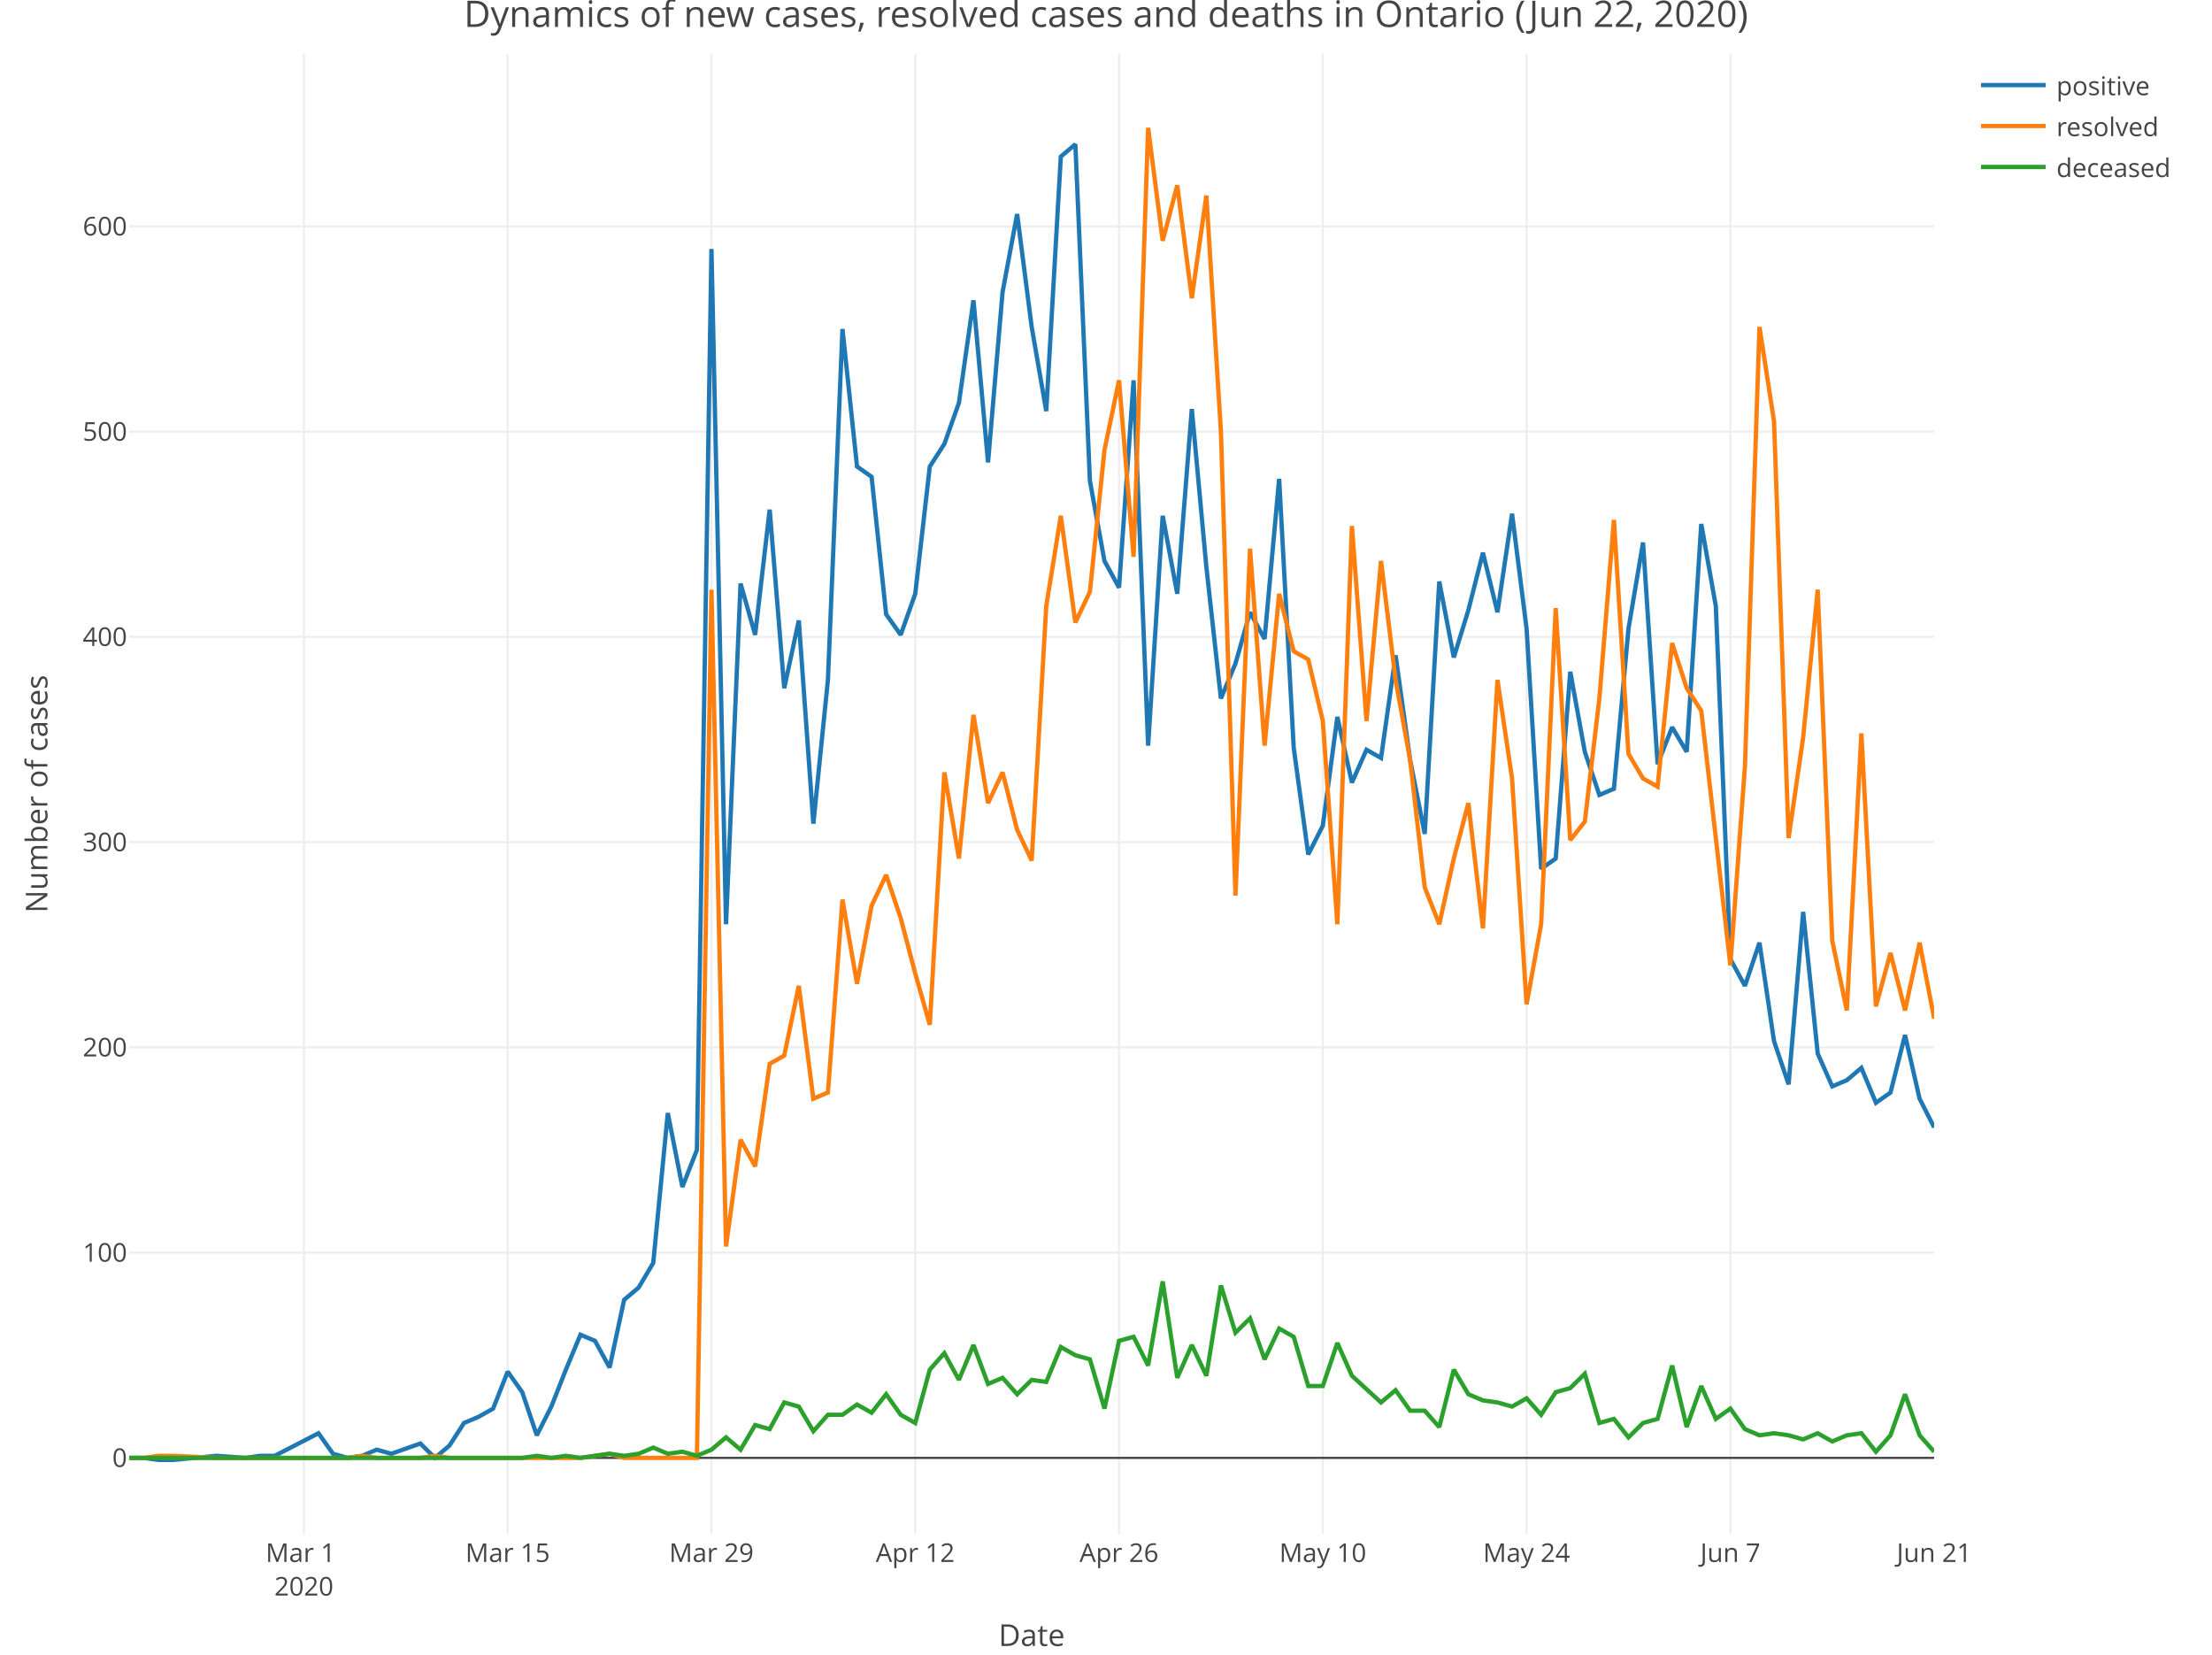
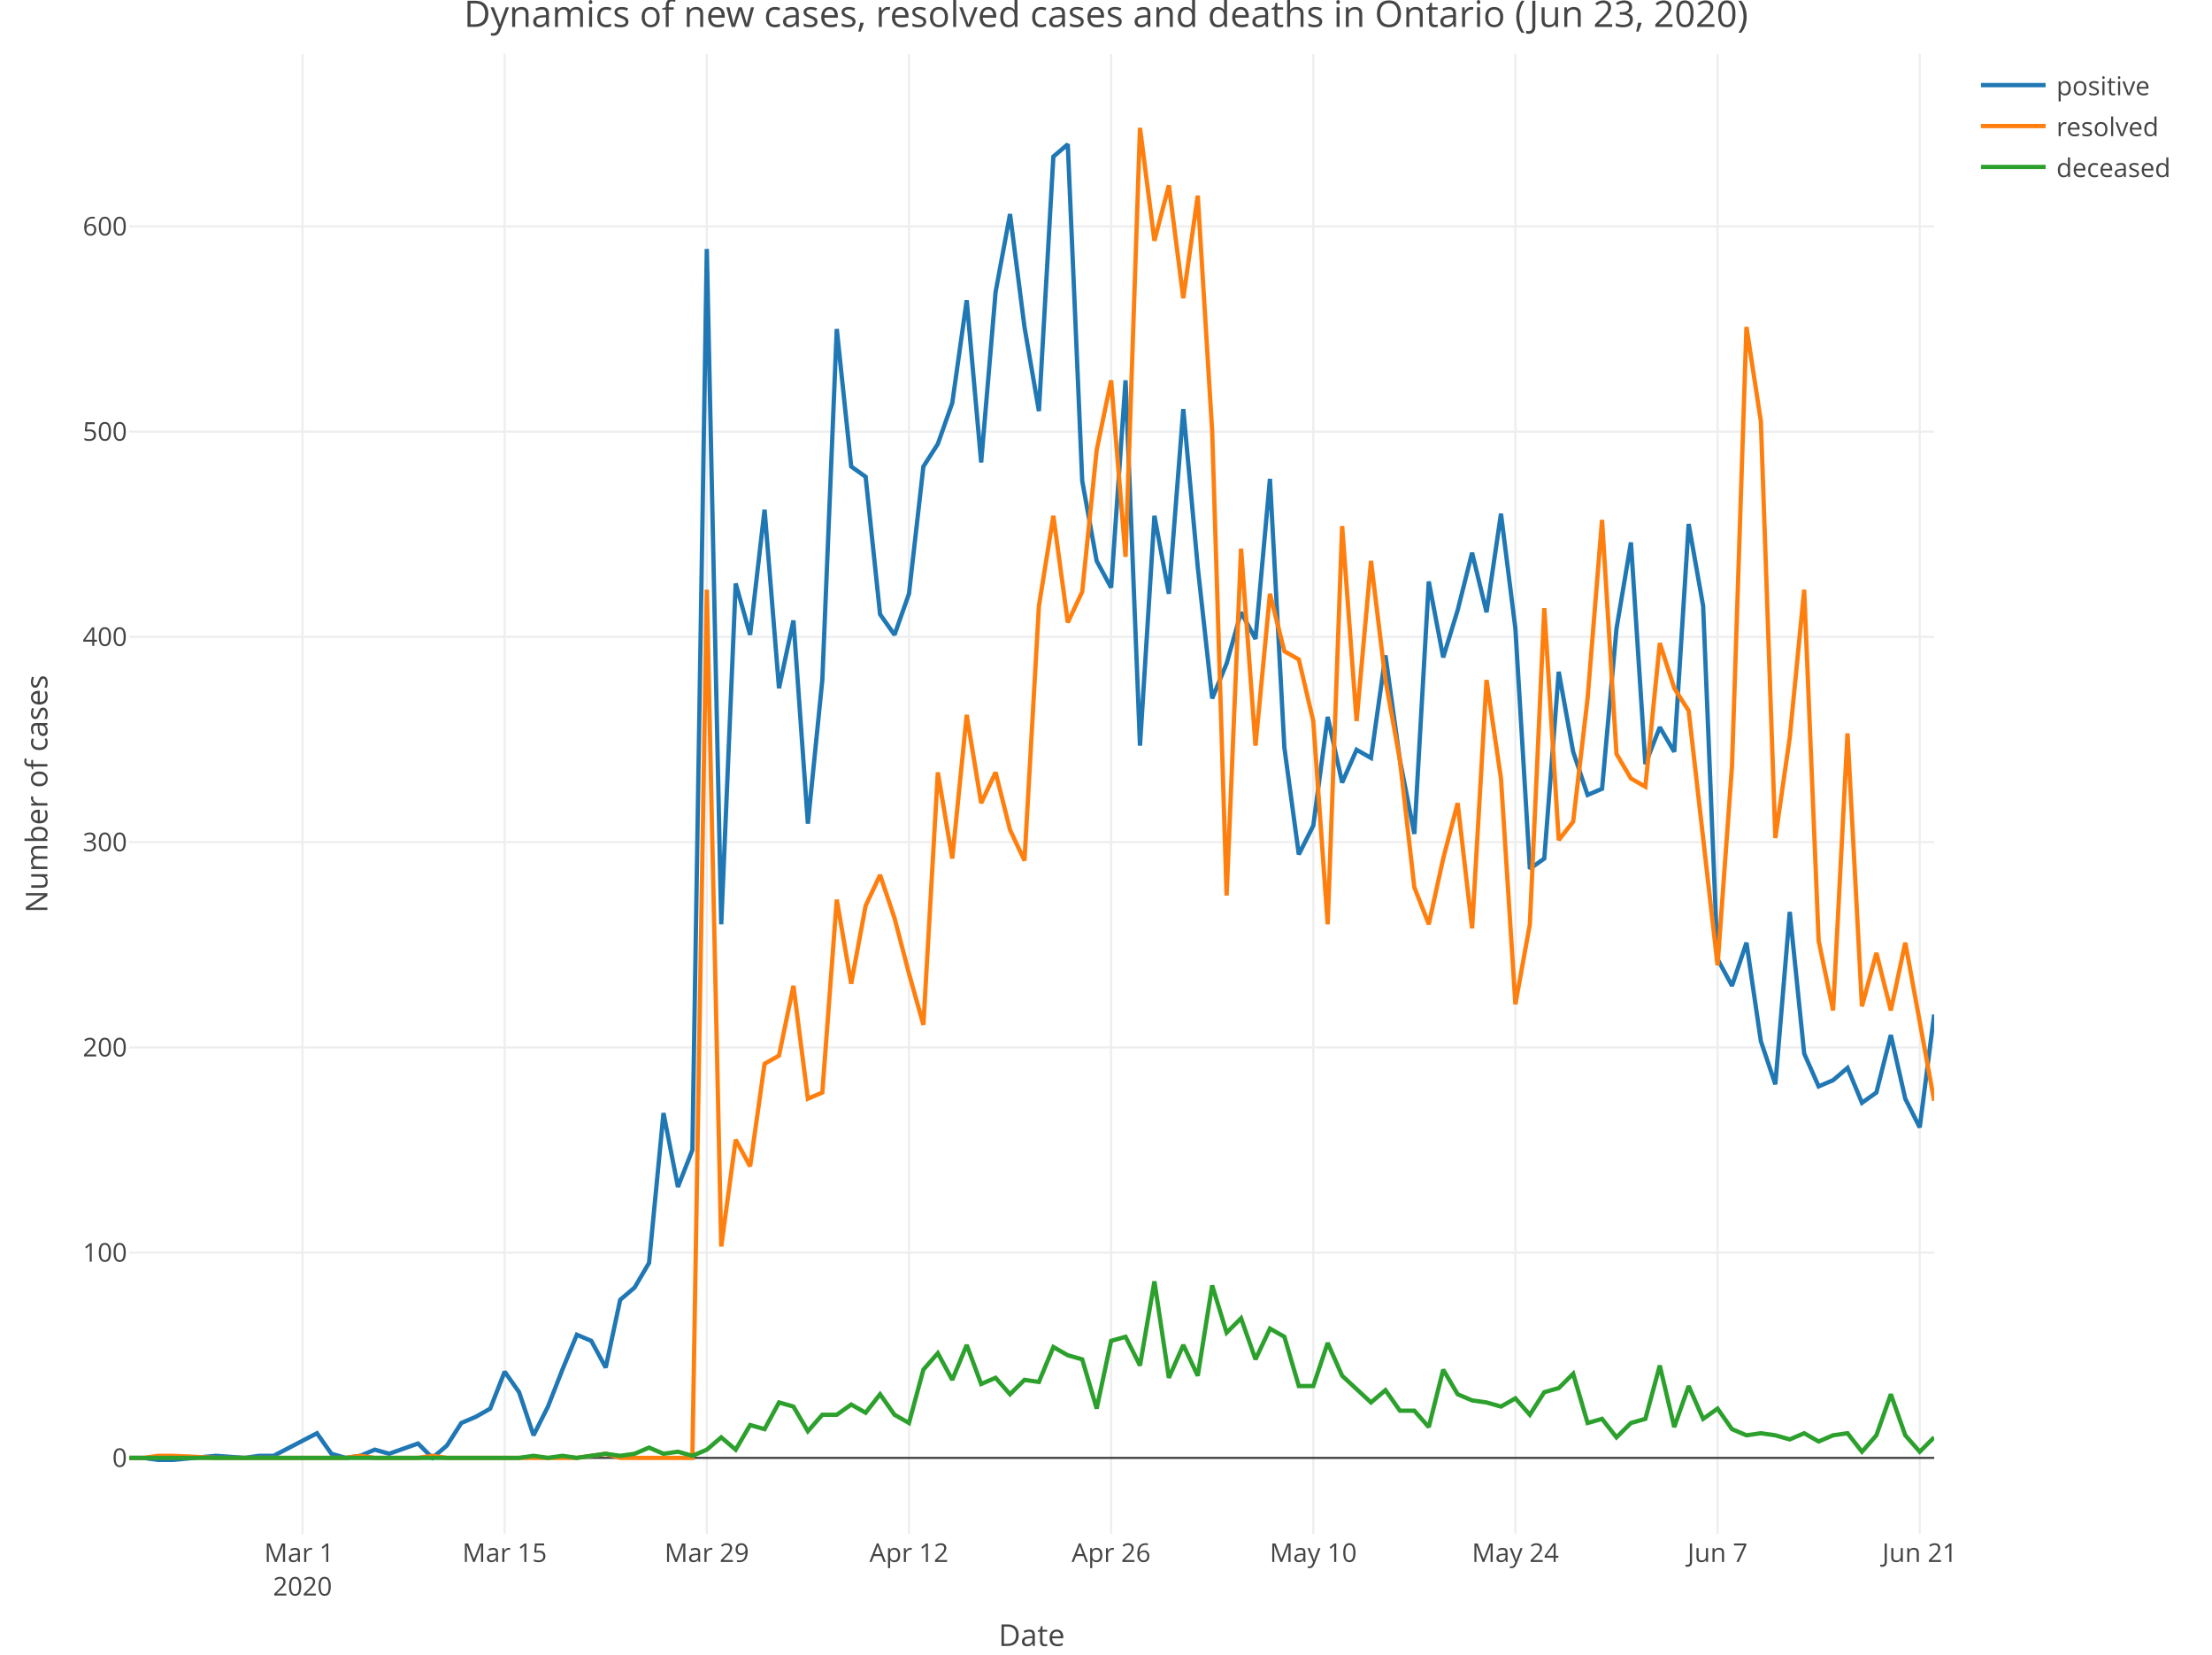
<svg xmlns="http://www.w3.org/2000/svg" class="main-svg" width="1027" height="768" style="" viewBox="0 0 1027 768">
  <rect x="0" y="0" width="1027" height="768" style="fill: rgb(255, 255, 255); fill-opacity: 1;" />
-   <defs id="defs-ffd2a5">
+   <defs id="defs-6c8577">
    <g class="clips">
-       <clipPath id="clipffd2a5xyplot" class="plotclip">
+       <clipPath id="clip6c8577xyplot" class="plotclip">
        <rect width="838" height="687" />
      </clipPath>
-       <clipPath class="axesclip" id="clipffd2a5x">
+       <clipPath class="axesclip" id="clip6c8577x">
        <rect x="60" y="0" width="838" height="768" />
      </clipPath>
-       <clipPath class="axesclip" id="clipffd2a5y">
+       <clipPath class="axesclip" id="clip6c8577y">
        <rect x="0" y="25" width="1027" height="687" />
      </clipPath>
-       <clipPath class="axesclip" id="clipffd2a5xy">
+       <clipPath class="axesclip" id="clip6c8577xy">
        <rect x="60" y="25" width="838" height="687" />
      </clipPath>
    </g>
    <g class="gradients" />
  </defs>
  <g class="bglayer" />
  <g class="layer-below">
    <g class="imagelayer" />
    <g class="shapelayer" />
  </g>
  <g class="cartesianlayer">
    <g class="subplot xy">
      <g class="layer-subplot">
        <g class="shapelayer" />
        <g class="imagelayer" />
      </g>
      <g class="gridlayer">
        <g class="x">
-           <path class="xgrid crisp" transform="translate(141.1,0)" d="M0,25v687" style="stroke: rgb(238, 238, 238); stroke-opacity: 1; stroke-width: 1px;" />
-           <path class="xgrid crisp" transform="translate(235.71,0)" d="M0,25v687" style="stroke: rgb(238, 238, 238); stroke-opacity: 1; stroke-width: 1px;" />
-           <path class="xgrid crisp" transform="translate(330.32,0)" d="M0,25v687" style="stroke: rgb(238, 238, 238); stroke-opacity: 1; stroke-width: 1px;" />
-           <path class="xgrid crisp" transform="translate(424.94,0)" d="M0,25v687" style="stroke: rgb(238, 238, 238); stroke-opacity: 1; stroke-width: 1px;" />
-           <path class="xgrid crisp" transform="translate(519.55,0)" d="M0,25v687" style="stroke: rgb(238, 238, 238); stroke-opacity: 1; stroke-width: 1px;" />
-           <path class="xgrid crisp" transform="translate(614.16,0)" d="M0,25v687" style="stroke: rgb(238, 238, 238); stroke-opacity: 1; stroke-width: 1px;" />
-           <path class="xgrid crisp" transform="translate(708.77,0)" d="M0,25v687" style="stroke: rgb(238, 238, 238); stroke-opacity: 1; stroke-width: 1px;" />
-           <path class="xgrid crisp" transform="translate(803.39,0)" d="M0,25v687" style="stroke: rgb(238, 238, 238); stroke-opacity: 1; stroke-width: 1px;" />
+           <path class="xgrid crisp" transform="translate(140.45,0)" d="M0,25v687" style="stroke: rgb(238, 238, 238); stroke-opacity: 1; stroke-width: 1px;" />
+           <path class="xgrid crisp" transform="translate(234.3,0)" d="M0,25v687" style="stroke: rgb(238, 238, 238); stroke-opacity: 1; stroke-width: 1px;" />
+           <path class="xgrid crisp" transform="translate(328.16,0)" d="M0,25v687" style="stroke: rgb(238, 238, 238); stroke-opacity: 1; stroke-width: 1px;" />
+           <path class="xgrid crisp" transform="translate(422.02,0)" d="M0,25v687" style="stroke: rgb(238, 238, 238); stroke-opacity: 1; stroke-width: 1px;" />
+           <path class="xgrid crisp" transform="translate(515.87,0)" d="M0,25v687" style="stroke: rgb(238, 238, 238); stroke-opacity: 1; stroke-width: 1px;" />
+           <path class="xgrid crisp" transform="translate(609.73,0)" d="M0,25v687" style="stroke: rgb(238, 238, 238); stroke-opacity: 1; stroke-width: 1px;" />
+           <path class="xgrid crisp" transform="translate(703.58,0)" d="M0,25v687" style="stroke: rgb(238, 238, 238); stroke-opacity: 1; stroke-width: 1px;" />
+           <path class="xgrid crisp" transform="translate(797.44,0)" d="M0,25v687" style="stroke: rgb(238, 238, 238); stroke-opacity: 1; stroke-width: 1px;" />
+           <path class="xgrid crisp" transform="translate(891.3,0)" d="M0,25v687" style="stroke: rgb(238, 238, 238); stroke-opacity: 1; stroke-width: 1px;" />
        </g>
        <g class="y">
          <path class="ygrid crisp" transform="translate(0,581.43)" d="M60,0h838" style="stroke: rgb(238, 238, 238); stroke-opacity: 1; stroke-width: 1px;" />
          <path class="ygrid crisp" transform="translate(0,486.16)" d="M60,0h838" style="stroke: rgb(238, 238, 238); stroke-opacity: 1; stroke-width: 1px;" />
          <path class="ygrid crisp" transform="translate(0,390.89)" d="M60,0h838" style="stroke: rgb(238, 238, 238); stroke-opacity: 1; stroke-width: 1px;" />
          <path class="ygrid crisp" transform="translate(0,295.62)" d="M60,0h838" style="stroke: rgb(238, 238, 238); stroke-opacity: 1; stroke-width: 1px;" />
          <path class="ygrid crisp" transform="translate(0,200.35)" d="M60,0h838" style="stroke: rgb(238, 238, 238); stroke-opacity: 1; stroke-width: 1px;" />
          <path class="ygrid crisp" transform="translate(0,105.08)" d="M60,0h838" style="stroke: rgb(238, 238, 238); stroke-opacity: 1; stroke-width: 1px;" />
        </g>
      </g>
      <g class="zerolinelayer">
        <path class="yzl zl crisp" transform="translate(0,676.7)" d="M60,0h838" style="stroke: rgb(68, 68, 68); stroke-opacity: 1; stroke-width: 1px;" />
      </g>
      <path class="xlines-below" />
      <path class="ylines-below" />
      <g class="overlines-below" />
      <g class="xaxislayer-below" />
      <g class="yaxislayer-below" />
      <g class="overaxes-below" />
-       <g class="plot" transform="translate(60, 25)" clip-path="url('#clipffd2a5xyplot')">
+       <g class="plot" transform="translate(60, 25)" clip-path="url('#clip6c8577xyplot')">
        <g class="scatterlayer mlayer">
-           <g class="trace scatter trace6c4fc1" style="stroke-miterlimit: 2; opacity: 1;">
+           <g class="trace scatter trace272118" style="stroke-miterlimit: 2; opacity: 1;">
            <g class="fills" />
            <g class="errorbars" />
            <g class="lines">
-               <path class="js-line" d="M0,651.7L6.76,651.7L13.52,652.65L20.27,652.65L40.55,650.74L54.06,651.7L60.82,650.74L67.58,650.74L87.85,640.26L94.61,649.79L101.37,651.7L108.13,650.74L114.89,647.89L121.65,649.79L135.16,645.03L141.92,651.7L148.68,645.98L155.44,635.5L162.19,632.64L168.95,628.83L175.71,611.68L182.47,621.21L189.23,641.22L195.98,627.88L202.74,610.73L209.5,594.54L216.26,597.39L223.02,609.78L229.77,578.34L236.53,572.62L243.29,561.19L250.05,491.64L256.81,525.94L263.56,508.79L270.32,90.56L277.08,404L283.84,245.85L290.6,269.67L297.35,211.55L304.11,294.44L310.87,263L317.63,357.31L324.39,290.63L331.15,127.71L337.9,191.54L344.66,196.31L351.42,260.14L358.18,269.67L364.94,250.61L371.69,191.54L378.45,181.07L385.21,162.01L391.97,114.38L398.73,189.64L405.48,110.57L412.24,74.36L419,126.76L425.76,165.82L432.52,47.69L439.27,41.97L446.03,198.21L452.79,235.37L459.55,247.75L466.31,151.53L473.06,321.11L479.82,214.41L486.58,250.61L493.34,164.87L500.1,238.23L506.85,299.2L513.61,283L520.37,259.19L527.13,271.57L533.89,197.26L540.65,322.06L547.4,371.6L554.16,358.27L560.92,307.77L567.68,338.26L574.44,323.02L581.19,326.83L587.95,279.19L594.71,327.78L601.47,362.08L608.23,244.9L614.98,280.15L621.74,258.23L628.5,231.56L635.26,259.19L642.02,213.46L648.77,266.81L655.53,378.27L662.29,373.51L669.05,286.81L675.81,323.97L682.56,343.98L689.32,341.12L696.08,266.81L702.84,226.79L709.6,329.69L716.35,312.54L723.11,323.97L729.87,218.22L736.63,256.33L743.39,420.19L750.15,432.58L756.9,412.57L763.66,458.3L770.42,478.31L777.18,398.28L783.94,464.02L790.69,479.26L797.45,476.4L804.21,470.68L810.97,486.88L817.73,482.12L824.48,455.44L831.24,484.98L838,498.31" style="vector-effect: non-scaling-stroke; fill: none; stroke: rgb(31, 119, 180); stroke-opacity: 1; stroke-width: 2px; opacity: 1;" />
+               <path class="js-line" d="M0,651.7L6.7,651.7L13.41,652.65L20.11,652.65L40.22,650.74L53.63,651.7L60.34,650.74L67.04,650.74L87.15,640.26L93.86,649.79L100.56,651.7L107.26,650.74L113.97,647.89L120.67,649.79L134.08,645.03L140.78,651.7L147.49,645.98L154.19,635.5L160.9,632.64L167.6,628.83L174.3,611.68L181.01,621.21L187.71,641.22L194.42,627.88L201.12,610.73L207.82,594.54L214.53,597.39L221.23,609.78L227.94,578.34L234.64,572.62L241.34,561.19L248.05,491.64L254.75,525.94L261.46,508.79L268.16,90.56L274.86,404L281.57,245.85L288.27,269.67L294.98,211.55L301.68,294.44L308.38,263L315.09,357.31L321.79,290.63L328.5,127.71L335.2,191.54L341.9,196.31L348.61,260.14L355.31,269.67L362.02,250.61L368.72,191.54L375.42,181.07L382.13,162.01L388.83,114.38L395.54,189.64L402.24,110.57L408.94,74.36L415.65,126.76L422.35,165.82L429.06,47.69L435.76,41.97L442.46,198.21L449.17,235.37L455.87,247.75L462.58,151.53L469.28,321.11L475.98,214.41L482.69,250.61L489.39,164.87L496.1,238.23L502.8,299.2L509.5,283L516.21,259.19L522.91,271.57L529.62,197.26L536.32,322.06L543.02,371.6L549.73,358.27L556.43,307.77L563.14,338.26L569.84,323.02L576.54,326.83L583.25,279.19L589.95,327.78L596.66,362.08L603.36,244.9L610.06,280.15L616.77,258.23L623.47,231.56L630.18,259.19L636.88,213.46L643.58,266.81L650.29,378.27L656.99,373.51L663.7,286.81L670.4,323.97L677.1,343.98L683.81,341.12L690.51,266.81L697.22,226.79L703.92,329.69L710.62,312.54L717.33,323.97L724.03,218.22L730.74,256.33L737.44,420.19L744.14,432.58L750.85,412.57L757.55,458.3L764.26,478.31L770.96,398.28L777.66,464.02L784.37,479.26L791.07,476.4L797.78,470.68L804.48,486.88L811.18,482.12L817.89,455.44L824.59,484.98L831.3,498.31L838,445.91" style="vector-effect: non-scaling-stroke; fill: none; stroke: rgb(31, 119, 180); stroke-opacity: 1; stroke-width: 2px; opacity: 1;" />
            </g>
            <g class="points" />
            <g class="text" />
          </g>
-           <g class="trace scatter trace80ff5c" style="stroke-miterlimit: 2; opacity: 1;">
+           <g class="trace scatter trace8af078" style="stroke-miterlimit: 2; opacity: 1;">
            <g class="fills" />
            <g class="errorbars" />
            <g class="lines">
-               <path class="js-line" d="M0,651.7L6.76,651.7L13.52,650.74L20.27,650.74L40.55,651.7L101.37,651.7L108.13,650.74L114.89,651.7L121.65,651.7L135.16,651.7L141.92,650.74L148.68,651.7L155.44,651.7L209.5,651.7L216.26,650.74L223.02,649.79L229.77,651.7L263.56,651.7L270.32,248.71L277.08,553.57L283.84,504.03L290.6,516.41L297.35,468.78L304.11,464.97L310.87,432.58L317.63,484.98L324.39,482.12L331.15,392.56L337.9,431.62L344.66,395.42L351.42,381.13L358.18,401.14L364.94,426.86L371.69,450.68L378.45,333.5L385.21,373.51L391.97,306.82L398.73,347.79L405.48,333.5L412.24,360.17L419,374.46L425.76,256.33L432.52,214.41L439.27,263.95L446.03,249.66L452.79,183.92L459.55,151.53L466.31,233.46L473.06,34.35L479.82,86.75L486.58,61.03L493.34,113.42L500.1,65.79L506.85,175.35L513.61,390.66L520.37,229.65L527.13,321.11L533.89,250.61L540.65,277.29L547.4,281.1L554.16,309.68L560.92,404L567.68,219.17L574.44,309.68L581.19,235.37L587.95,290.63L594.71,327.78L601.47,386.85L608.23,404L614.98,373.51L621.74,347.79L628.5,405.9L635.26,290.63L642.02,336.35L648.77,441.15L655.53,404L662.29,257.28L669.05,364.94L675.81,356.36L682.56,299.2L689.32,216.32L696.08,324.92L702.84,336.35L709.6,340.17L716.35,273.48L723.11,294.44L729.87,304.92L743.39,423.05L750.15,330.64L756.9,126.76L763.66,170.59L770.42,363.98L777.18,317.3L783.94,248.71L790.69,411.62L797.45,444.01L804.21,315.4L810.97,442.1L817.73,417.33L824.48,444.01L831.24,412.57L838,447.82" style="vector-effect: non-scaling-stroke; fill: none; stroke: rgb(255, 127, 14); stroke-opacity: 1; stroke-width: 2px; opacity: 1;" />
+               <path class="js-line" d="M0,651.7L6.7,651.7L13.41,650.74L20.11,650.74L40.22,651.7L100.56,651.7L107.26,650.74L113.97,651.7L120.67,651.7L134.08,651.7L140.78,650.74L147.49,651.7L154.19,651.7L207.82,651.7L214.53,650.74L221.23,649.79L227.94,651.7L261.46,651.7L268.16,248.71L274.86,553.57L281.57,504.03L288.27,516.41L294.98,468.78L301.68,464.97L308.38,432.58L315.09,484.98L321.79,482.12L328.5,392.56L335.2,431.62L341.9,395.42L348.61,381.13L355.31,401.14L362.02,426.86L368.72,450.68L375.42,333.5L382.13,373.51L388.83,306.82L395.54,347.79L402.24,333.5L408.94,360.17L415.65,374.46L422.35,256.33L429.06,214.41L435.76,263.95L442.46,249.66L449.17,183.92L455.87,151.53L462.58,233.46L469.28,34.35L475.98,86.75L482.69,61.03L489.39,113.42L496.1,65.79L502.8,175.35L509.5,390.66L516.21,229.65L522.91,321.11L529.62,250.61L536.32,277.29L543.02,281.1L549.73,309.68L556.43,404L563.14,219.17L569.84,309.68L576.54,235.37L583.25,290.63L589.95,327.78L596.66,386.85L603.36,404L610.06,373.51L616.77,347.79L623.47,405.9L630.18,290.63L636.88,336.35L643.58,441.15L650.29,404L656.99,257.28L663.7,364.94L670.4,356.36L677.1,299.2L683.81,216.32L690.51,324.92L697.22,336.35L703.92,340.17L710.62,273.48L717.33,294.44L724.03,304.92L737.44,423.05L744.14,330.64L750.85,126.76L757.55,170.59L764.26,363.98L770.96,317.3L777.66,248.71L784.37,411.62L791.07,444.01L797.78,315.4L804.48,442.1L811.18,417.33L817.89,444.01L824.59,412.57L838,485.93" style="vector-effect: non-scaling-stroke; fill: none; stroke: rgb(255, 127, 14); stroke-opacity: 1; stroke-width: 2px; opacity: 1;" />
            </g>
            <g class="points" />
            <g class="text" />
          </g>
-           <g class="trace scatter trace9425f0" style="stroke-miterlimit: 2; opacity: 1;">
+           <g class="trace scatter trace640f56" style="stroke-miterlimit: 2; opacity: 1;">
            <g class="fills" />
            <g class="errorbars" />
            <g class="lines">
-               <path class="js-line" d="M0,651.7L182.47,651.7L189.23,650.74L195.98,651.7L202.74,650.74L209.5,651.7L216.26,650.74L223.02,649.79L229.77,650.74L236.53,649.79L243.29,646.93L250.05,649.79L256.81,648.84L263.56,650.74L270.32,647.89L277.08,642.17L283.84,647.89L290.6,636.45L297.35,638.36L304.11,625.97L310.87,627.88L317.63,639.31L324.39,631.69L331.15,631.69L337.9,626.93L344.66,630.74L351.42,622.16L358.18,631.69L364.94,635.5L371.69,610.73L378.45,603.11L385.21,615.49L391.97,599.3L398.73,617.4L405.48,614.54L412.24,622.16L419,615.49L425.76,616.45L432.52,600.25L439.27,604.06L446.03,605.97L452.79,628.83L459.55,597.39L466.31,595.49L473.06,608.83L479.82,569.77L486.58,614.54L493.34,599.3L500.1,613.59L506.85,571.67L513.61,593.58L520.37,586.91L527.13,605.97L533.89,591.68L540.65,595.49L547.4,618.35L554.16,618.35L560.92,598.35L567.68,613.59L581.19,625.97L587.95,620.26L594.71,629.79L601.47,629.79L608.23,637.41L614.98,610.73L621.74,622.16L628.5,625.02L635.26,625.97L642.02,627.88L648.77,624.07L655.53,631.69L662.29,621.21L669.05,619.31L675.81,612.64L682.56,635.5L689.32,633.6L696.08,642.17L702.84,635.5L709.6,633.6L716.35,608.83L723.11,637.41L729.87,618.35L736.63,633.6L743.39,628.83L750.15,638.36L756.9,641.22L763.66,640.26L770.42,641.22L777.18,643.12L783.94,640.26L790.69,644.08L797.45,641.22L804.21,640.26L810.97,648.84L817.73,641.22L824.48,622.16L831.24,641.22L838,648.84" style="vector-effect: non-scaling-stroke; fill: none; stroke: rgb(44, 160, 44); stroke-opacity: 1; stroke-width: 2px; opacity: 1;" />
+               <path class="js-line" d="M0,651.7L181.01,651.7L187.71,650.74L194.42,651.7L201.12,650.74L207.82,651.7L214.53,650.74L221.23,649.79L227.94,650.74L234.64,649.79L241.34,646.93L248.05,649.79L254.75,648.84L261.46,650.74L268.16,647.89L274.86,642.17L281.57,647.89L288.27,636.45L294.98,638.36L301.68,625.97L308.38,627.88L315.09,639.31L321.79,631.69L328.5,631.69L335.2,626.93L341.9,630.74L348.61,622.16L355.31,631.69L362.02,635.5L368.72,610.73L375.42,603.11L382.13,615.49L388.83,599.3L395.54,617.4L402.24,614.54L408.94,622.16L415.65,615.49L422.35,616.45L429.06,600.25L435.76,604.06L442.46,605.97L449.17,628.83L455.87,597.39L462.58,595.49L469.28,608.83L475.98,569.77L482.69,614.54L489.39,599.3L496.1,613.59L502.8,571.67L509.5,593.58L516.21,586.91L522.91,605.97L529.62,591.68L536.32,595.49L543.02,618.35L549.73,618.35L556.43,598.35L563.14,613.59L576.54,625.97L583.25,620.26L589.95,629.79L596.66,629.79L603.36,637.41L610.06,610.73L616.77,622.16L623.47,625.02L630.18,625.97L636.88,627.88L643.58,624.07L650.29,631.69L656.99,621.21L663.7,619.31L670.4,612.64L677.1,635.5L683.81,633.6L690.51,642.17L697.22,635.5L703.92,633.6L710.62,608.83L717.33,637.41L724.03,618.35L730.74,633.6L737.44,628.83L744.14,638.36L750.85,641.22L757.55,640.26L764.26,641.22L770.96,643.12L777.66,640.26L784.37,644.08L791.07,641.22L797.78,640.26L804.48,648.84L811.18,641.22L817.89,622.16L824.59,641.22L831.3,648.84L838,642.17" style="vector-effect: non-scaling-stroke; fill: none; stroke: rgb(44, 160, 44); stroke-opacity: 1; stroke-width: 2px; opacity: 1;" />
            </g>
            <g class="points" />
            <g class="text" />
          </g>
        </g>
      </g>
      <g class="overplot" />
      <path class="xlines-above crisp" style="fill: none;" d="M0,0" />
      <path class="ylines-above crisp" style="fill: none;" d="M0,0" />
      <g class="overlines-above" />
      <g class="xaxislayer-above">
        <g class="xtick">
-           <text text-anchor="middle" x="0" y="725" transform="translate(141.1,0)" style="font-family: 'Open Sans', verdana, arial, sans-serif; font-size: 12px; fill: rgb(68, 68, 68); fill-opacity: 1; white-space: pre;">
+           <text text-anchor="middle" x="0" y="725" transform="translate(140.45,0)" style="font-family: 'Open Sans', verdana, arial, sans-serif; font-size: 12px; fill: rgb(68, 68, 68); fill-opacity: 1; white-space: pre;">
            <tspan class="line" dy="0em" x="0" y="725">Mar 1</tspan>
            <tspan class="line" dy="1.3em" x="0" y="725">2020</tspan>
          </text>
        </g>
        <g class="xtick">
-           <text text-anchor="middle" x="0" y="725" transform="translate(235.71,0)" style="font-family: 'Open Sans', verdana, arial, sans-serif; font-size: 12px; fill: rgb(68, 68, 68); fill-opacity: 1; white-space: pre;">Mar 15</text>
-         </g>
-         <g class="xtick">
-           <text text-anchor="middle" x="0" y="725" transform="translate(330.32,0)" style="font-family: 'Open Sans', verdana, arial, sans-serif; font-size: 12px; fill: rgb(68, 68, 68); fill-opacity: 1; white-space: pre;">Mar 29</text>
-         </g>
-         <g class="xtick">
-           <text text-anchor="middle" x="0" y="725" transform="translate(424.94,0)" style="font-family: 'Open Sans', verdana, arial, sans-serif; font-size: 12px; fill: rgb(68, 68, 68); fill-opacity: 1; white-space: pre;">Apr 12</text>
-         </g>
-         <g class="xtick">
-           <text text-anchor="middle" x="0" y="725" transform="translate(519.55,0)" style="font-family: 'Open Sans', verdana, arial, sans-serif; font-size: 12px; fill: rgb(68, 68, 68); fill-opacity: 1; white-space: pre;">Apr 26</text>
-         </g>
-         <g class="xtick">
-           <text text-anchor="middle" x="0" y="725" transform="translate(614.16,0)" style="font-family: 'Open Sans', verdana, arial, sans-serif; font-size: 12px; fill: rgb(68, 68, 68); fill-opacity: 1; white-space: pre;">May 10</text>
-         </g>
-         <g class="xtick">
-           <text text-anchor="middle" x="0" y="725" transform="translate(708.77,0)" style="font-family: 'Open Sans', verdana, arial, sans-serif; font-size: 12px; fill: rgb(68, 68, 68); fill-opacity: 1; white-space: pre;">May 24</text>
-         </g>
-         <g class="xtick">
-           <text text-anchor="middle" x="0" y="725" transform="translate(803.39,0)" style="font-family: 'Open Sans', verdana, arial, sans-serif; font-size: 12px; fill: rgb(68, 68, 68); fill-opacity: 1; white-space: pre;">Jun 7</text>
-         </g>
-         <g class="xtick">
-           <text text-anchor="middle" x="0" y="725" transform="translate(898,0)" style="font-family: 'Open Sans', verdana, arial, sans-serif; font-size: 12px; fill: rgb(68, 68, 68); fill-opacity: 1; white-space: pre;">Jun 21</text>
+           <text text-anchor="middle" x="0" y="725" transform="translate(234.3,0)" style="font-family: 'Open Sans', verdana, arial, sans-serif; font-size: 12px; fill: rgb(68, 68, 68); fill-opacity: 1; white-space: pre;">Mar 15</text>
+         </g>
+         <g class="xtick">
+           <text text-anchor="middle" x="0" y="725" transform="translate(328.16,0)" style="font-family: 'Open Sans', verdana, arial, sans-serif; font-size: 12px; fill: rgb(68, 68, 68); fill-opacity: 1; white-space: pre;">Mar 29</text>
+         </g>
+         <g class="xtick">
+           <text text-anchor="middle" x="0" y="725" transform="translate(422.02,0)" style="font-family: 'Open Sans', verdana, arial, sans-serif; font-size: 12px; fill: rgb(68, 68, 68); fill-opacity: 1; white-space: pre;">Apr 12</text>
+         </g>
+         <g class="xtick">
+           <text text-anchor="middle" x="0" y="725" transform="translate(515.87,0)" style="font-family: 'Open Sans', verdana, arial, sans-serif; font-size: 12px; fill: rgb(68, 68, 68); fill-opacity: 1; white-space: pre;">Apr 26</text>
+         </g>
+         <g class="xtick">
+           <text text-anchor="middle" x="0" y="725" transform="translate(609.73,0)" style="font-family: 'Open Sans', verdana, arial, sans-serif; font-size: 12px; fill: rgb(68, 68, 68); fill-opacity: 1; white-space: pre;">May 10</text>
+         </g>
+         <g class="xtick">
+           <text text-anchor="middle" x="0" y="725" transform="translate(703.58,0)" style="font-family: 'Open Sans', verdana, arial, sans-serif; font-size: 12px; fill: rgb(68, 68, 68); fill-opacity: 1; white-space: pre;">May 24</text>
+         </g>
+         <g class="xtick">
+           <text text-anchor="middle" x="0" y="725" transform="translate(797.44,0)" style="font-family: 'Open Sans', verdana, arial, sans-serif; font-size: 12px; fill: rgb(68, 68, 68); fill-opacity: 1; white-space: pre;">Jun 7</text>
+         </g>
+         <g class="xtick">
+           <text text-anchor="middle" x="0" y="725" transform="translate(891.3,0)" style="font-family: 'Open Sans', verdana, arial, sans-serif; font-size: 12px; fill: rgb(68, 68, 68); fill-opacity: 1; white-space: pre;">Jun 21</text>
        </g>
      </g>
      <g class="yaxislayer-above">
        <g class="ytick">
          <text text-anchor="end" x="59" y="4.2" transform="translate(0,676.7)" style="font-family: 'Open Sans', verdana, arial, sans-serif; font-size: 12px; fill: rgb(68, 68, 68); fill-opacity: 1; white-space: pre;">0</text>
        </g>
        <g class="ytick">
          <text text-anchor="end" x="59" y="4.2" transform="translate(0,581.43)" style="font-family: 'Open Sans', verdana, arial, sans-serif; font-size: 12px; fill: rgb(68, 68, 68); fill-opacity: 1; white-space: pre;">100</text>
        </g>
        <g class="ytick">
          <text text-anchor="end" x="59" y="4.2" transform="translate(0,486.16)" style="font-family: 'Open Sans', verdana, arial, sans-serif; font-size: 12px; fill: rgb(68, 68, 68); fill-opacity: 1; white-space: pre;">200</text>
        </g>
        <g class="ytick">
          <text text-anchor="end" x="59" y="4.2" transform="translate(0,390.89)" style="font-family: 'Open Sans', verdana, arial, sans-serif; font-size: 12px; fill: rgb(68, 68, 68); fill-opacity: 1; white-space: pre;">300</text>
        </g>
        <g class="ytick">
          <text text-anchor="end" x="59" y="4.2" transform="translate(0,295.62)" style="font-family: 'Open Sans', verdana, arial, sans-serif; font-size: 12px; fill: rgb(68, 68, 68); fill-opacity: 1; white-space: pre;">400</text>
        </g>
        <g class="ytick">
          <text text-anchor="end" x="59" y="4.2" transform="translate(0,200.35)" style="font-family: 'Open Sans', verdana, arial, sans-serif; font-size: 12px; fill: rgb(68, 68, 68); fill-opacity: 1; white-space: pre;">500</text>
        </g>
        <g class="ytick">
          <text text-anchor="end" x="59" y="4.2" transform="translate(0,105.08)" style="font-family: 'Open Sans', verdana, arial, sans-serif; font-size: 12px; fill: rgb(68, 68, 68); fill-opacity: 1; white-space: pre;">600</text>
        </g>
      </g>
      <g class="overaxes-above" />
    </g>
  </g>
  <g class="polarlayer" />
  <g class="ternarylayer" />
  <g class="geolayer" />
  <g class="funnelarealayer" />
  <g class="pielayer" />
  <g class="treemaplayer" />
  <g class="sunburstlayer" />
  <g class="glimages" />
-   <defs id="topdefs-ffd2a5">
+   <defs id="topdefs-6c8577">
    <g class="clips" />
-     <clipPath id="legendffd2a5">
+     <clipPath id="legend6c8577">
      <rect width="102" height="67" x="0" y="0" />
    </clipPath>
  </defs>
  <g class="layer-above">
    <g class="imagelayer" />
    <g class="shapelayer" />
  </g>
  <g class="infolayer">
    <g class="legend" pointer-events="all" transform="translate(914.76, 25)">
      <rect class="bg" shape-rendering="crispEdges" style="stroke: rgb(68, 68, 68); stroke-opacity: 1; fill: rgb(255, 255, 255); fill-opacity: 1; stroke-width: 0px;" width="102" height="67" x="0" y="0" />
-       <g class="scrollbox" transform="translate(0, 0)" clip-path="url('#legendffd2a5')">
+       <g class="scrollbox" transform="translate(0, 0)" clip-path="url('#legend6c8577')">
        <g class="groups">
          <g class="traces" style="opacity: 1;" transform="translate(0, 14.5)">
            <text class="legendtext user-select-none" text-anchor="start" x="40" y="4.68" style="font-family: 'Open Sans', verdana, arial, sans-serif; font-size: 12px; fill: rgb(68, 68, 68); fill-opacity: 1; white-space: pre;">positive</text>
            <g class="layers" style="opacity: 1;">
              <g class="legendfill" />
              <g class="legendlines">
                <path class="js-line" d="M5,0h30" style="fill: none; stroke: rgb(31, 119, 180); stroke-opacity: 1; stroke-width: 2px;" />
              </g>
              <g class="legendsymbols">
                <g class="legendpoints" />
              </g>
            </g>
            <rect class="legendtoggle" pointer-events="all" x="0" y="-9.5" width="96.109" height="19" style="cursor: pointer; fill: rgb(0, 0, 0); fill-opacity: 0;" />
          </g>
          <g class="traces" style="opacity: 1;" transform="translate(0, 33.5)">
            <text class="legendtext user-select-none" text-anchor="start" x="40" y="4.68" style="font-family: 'Open Sans', verdana, arial, sans-serif; font-size: 12px; fill: rgb(68, 68, 68); fill-opacity: 1; white-space: pre;">resolved</text>
            <g class="layers" style="opacity: 1;">
              <g class="legendfill" />
              <g class="legendlines">
                <path class="js-line" d="M5,0h30" style="fill: none; stroke: rgb(255, 127, 14); stroke-opacity: 1; stroke-width: 2px;" />
              </g>
              <g class="legendsymbols">
                <g class="legendpoints" />
              </g>
            </g>
            <rect class="legendtoggle" pointer-events="all" x="0" y="-9.5" width="96.109" height="19" style="cursor: pointer; fill: rgb(0, 0, 0); fill-opacity: 0;" />
          </g>
          <g class="traces" style="opacity: 1;" transform="translate(0, 52.5)">
            <text class="legendtext user-select-none" text-anchor="start" x="40" y="4.68" style="font-family: 'Open Sans', verdana, arial, sans-serif; font-size: 12px; fill: rgb(68, 68, 68); fill-opacity: 1; white-space: pre;">deceased</text>
            <g class="layers" style="opacity: 1;">
              <g class="legendfill" />
              <g class="legendlines">
                <path class="js-line" d="M5,0h30" style="fill: none; stroke: rgb(44, 160, 44); stroke-opacity: 1; stroke-width: 2px;" />
              </g>
              <g class="legendsymbols">
                <g class="legendpoints" />
              </g>
            </g>
            <rect class="legendtoggle" pointer-events="all" x="0" y="-9.5" width="96.109" height="19" style="cursor: pointer; fill: rgb(0, 0, 0); fill-opacity: 0;" />
          </g>
        </g>
      </g>
      <rect class="scrollbar" rx="20" ry="3" width="0" height="0" style="fill: rgb(128, 139, 164); fill-opacity: 1;" x="0" y="0" />
    </g>
    <g class="g-gtitle">
-       <text class="gtitle" x="513.5" y="12.5" text-anchor="middle" dy="0em" style="font-family: 'Open Sans', verdana, arial, sans-serif; font-size: 17px; fill: rgb(68, 68, 68); opacity: 1; font-weight: normal; white-space: pre;">Dynamics of new cases, resolved cases and deaths in Ontario (Jun 22, 2020)</text>
+       <text class="gtitle" x="513.5" y="12.5" text-anchor="middle" dy="0em" style="font-family: 'Open Sans', verdana, arial, sans-serif; font-size: 17px; fill: rgb(68, 68, 68); opacity: 1; font-weight: normal; white-space: pre;">Dynamics of new cases, resolved cases and deaths in Ontario (Jun 23, 2020)</text>
    </g>
    <g class="g-xtitle">
      <text class="xtitle" x="479" y="764" text-anchor="middle" style="font-family: 'Open Sans', verdana, arial, sans-serif; font-size: 14px; fill: rgb(68, 68, 68); opacity: 1; font-weight: normal; white-space: pre;">Date</text>
    </g>
    <g class="g-ytitle">
      <text class="ytitle" transform="rotate(-90,22,368.5)" x="22" y="368.5" text-anchor="middle" style="font-family: 'Open Sans', verdana, arial, sans-serif; font-size: 14px; fill: rgb(68, 68, 68); opacity: 1; font-weight: normal; white-space: pre;">Number of cases</text>
    </g>
  </g>
</svg>
